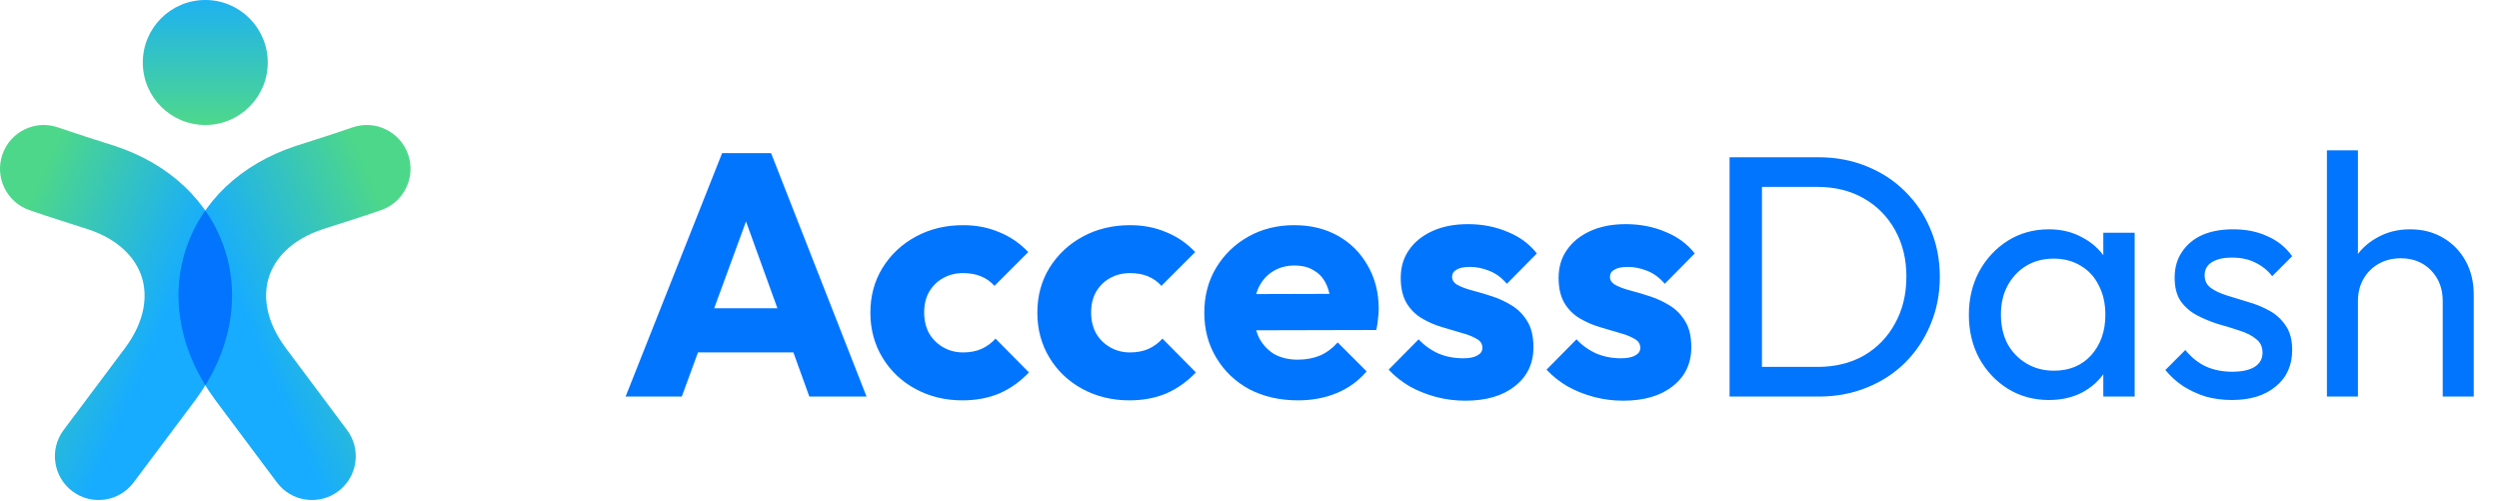
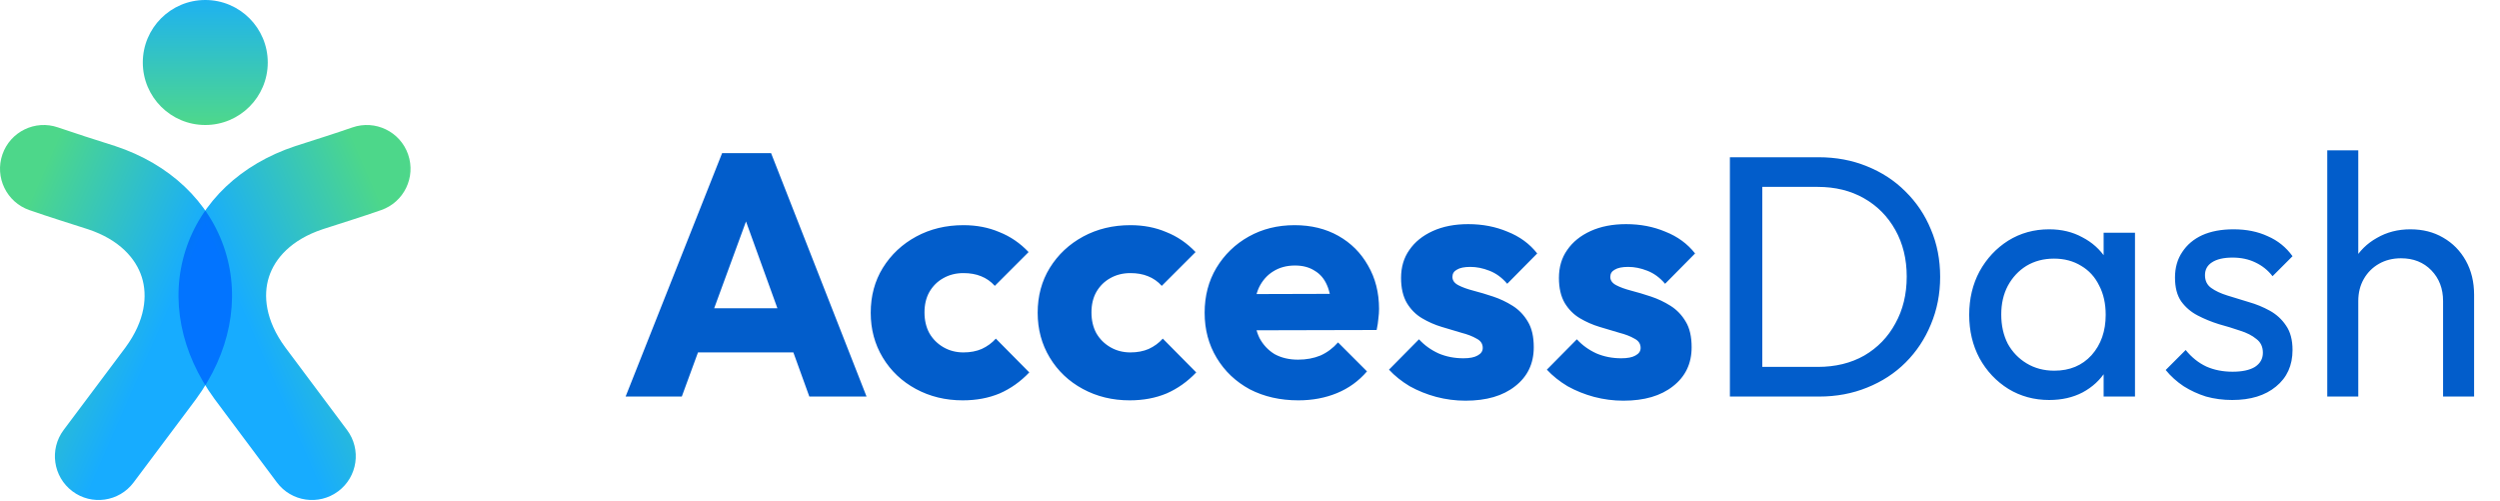
<svg xmlns="http://www.w3.org/2000/svg" width="145" height="29" viewBox="0 0 145 29" fill="none">
  <path fill-rule="evenodd" clip-rule="evenodd" d="M4.199 28.492C5.319 29.333 6.909 29.106 7.749 27.985L10.711 24.035C11.121 23.487 11.343 23.191 11.37 23.154C13.33 20.488 13.965 17.373 13.059 14.528C12.152 11.683 9.832 9.512 6.691 8.474C6.648 8.46 6.138 8.297 5.17 7.987L4.933 7.912C4.417 7.746 3.893 7.572 3.364 7.39C2.04 6.932 0.596 7.636 0.139 8.961C-0.317 10.286 0.385 11.731 1.709 12.188C2.277 12.385 2.838 12.571 3.39 12.747L3.41 12.754C3.968 12.932 4.387 13.066 4.671 13.157C4.815 13.203 4.924 13.238 4.999 13.262C5.04 13.275 5.067 13.284 5.083 13.289C5.1 13.295 5.105 13.296 5.102 13.295C6.938 13.902 7.886 15.001 8.227 16.071C8.568 17.142 8.431 18.587 7.285 20.146C7.287 20.144 7.286 20.145 7.282 20.151C7.276 20.158 7.264 20.175 7.242 20.204C7.209 20.247 7.163 20.31 7.101 20.392C6.979 20.555 6.8 20.793 6.562 21.111L3.693 24.938C2.853 26.059 3.079 27.65 4.199 28.492Z" fill="url(#paint0_linear_1_42)" />
  <path d="M15.536 3.625C15.536 5.627 13.913 7.25 11.911 7.25C9.909 7.25 8.286 5.627 8.286 3.625C8.286 1.623 9.909 0 11.911 0C13.913 0 15.536 1.623 15.536 3.625Z" fill="url(#paint1_linear_1_42)" />
  <g style="mix-blend-mode:multiply">
    <path fill-rule="evenodd" clip-rule="evenodd" d="M19.623 28.495C18.499 29.334 16.907 29.104 16.067 27.981L13.102 24.017C12.692 23.468 12.471 23.172 12.444 23.135C10.49 20.47 9.856 17.361 10.764 14.521C11.672 11.681 13.992 9.515 17.131 8.475C17.174 8.461 17.686 8.296 18.658 7.985L18.894 7.909C19.405 7.745 19.924 7.572 20.448 7.391C21.773 6.932 23.221 7.633 23.68 8.957C24.14 10.282 23.438 11.728 22.112 12.187C21.55 12.382 20.994 12.567 20.447 12.742C19.878 12.925 19.451 13.062 19.162 13.155C19.018 13.201 18.909 13.236 18.834 13.26C18.749 13.288 18.724 13.296 18.73 13.294C16.893 13.902 15.945 14.999 15.604 16.066C15.263 17.133 15.399 18.575 16.543 20.135C16.541 20.133 16.543 20.134 16.549 20.143C16.555 20.151 16.567 20.167 16.586 20.193C16.619 20.236 16.666 20.299 16.727 20.381C16.85 20.546 17.031 20.787 17.272 21.11L20.138 24.942C20.978 26.065 20.748 27.656 19.623 28.495Z" fill="url(#paint2_linear_1_42)" />
  </g>
-   <path d="M36.3 23L41.9 8.88H44.74L50.28 23H46.96L42.72 11.28H43.86L39.56 23H36.3ZM39.48 20.44V17.88H47.18V20.44H39.48ZM55.843 23.22C54.843 23.22 53.936 23 53.123 22.56C52.309 22.12 51.669 21.513 51.203 20.74C50.736 19.967 50.502 19.1 50.502 18.14C50.502 17.167 50.736 16.3 51.203 15.54C51.682 14.767 52.329 14.16 53.142 13.72C53.956 13.28 54.869 13.06 55.883 13.06C56.642 13.06 57.336 13.193 57.962 13.46C58.602 13.713 59.169 14.1 59.663 14.62L57.703 16.58C57.476 16.327 57.209 16.14 56.903 16.02C56.609 15.9 56.269 15.84 55.883 15.84C55.443 15.84 55.049 15.94 54.703 16.14C54.369 16.327 54.102 16.593 53.903 16.94C53.716 17.273 53.623 17.667 53.623 18.12C53.623 18.573 53.716 18.973 53.903 19.32C54.102 19.667 54.376 19.94 54.722 20.14C55.069 20.34 55.456 20.44 55.883 20.44C56.282 20.44 56.636 20.373 56.943 20.24C57.263 20.093 57.536 19.893 57.763 19.64L59.703 21.6C59.196 22.133 58.623 22.54 57.983 22.82C57.343 23.087 56.629 23.22 55.843 23.22ZM65.53 23.22C64.53 23.22 63.623 23 62.81 22.56C61.997 22.12 61.357 21.513 60.89 20.74C60.423 19.967 60.19 19.1 60.19 18.14C60.19 17.167 60.423 16.3 60.89 15.54C61.37 14.767 62.017 14.16 62.83 13.72C63.643 13.28 64.557 13.06 65.57 13.06C66.33 13.06 67.023 13.193 67.65 13.46C68.29 13.713 68.857 14.1 69.35 14.62L67.39 16.58C67.163 16.327 66.897 16.14 66.59 16.02C66.297 15.9 65.957 15.84 65.57 15.84C65.13 15.84 64.737 15.94 64.39 16.14C64.057 16.327 63.79 16.593 63.59 16.94C63.403 17.273 63.31 17.667 63.31 18.12C63.31 18.573 63.403 18.973 63.59 19.32C63.79 19.667 64.063 19.94 64.41 20.14C64.757 20.34 65.143 20.44 65.57 20.44C65.97 20.44 66.323 20.373 66.63 20.24C66.95 20.093 67.223 19.893 67.45 19.64L69.39 21.6C68.883 22.133 68.31 22.54 67.67 22.82C67.03 23.087 66.317 23.22 65.53 23.22ZM75.317 23.22C74.264 23.22 73.324 23.007 72.498 22.58C71.684 22.14 71.044 21.533 70.578 20.76C70.111 19.987 69.877 19.113 69.877 18.14C69.877 17.167 70.104 16.3 70.558 15.54C71.024 14.767 71.651 14.16 72.438 13.72C73.224 13.28 74.111 13.06 75.097 13.06C76.058 13.06 76.904 13.267 77.638 13.68C78.371 14.093 78.944 14.667 79.358 15.4C79.784 16.133 79.998 16.973 79.998 17.92C79.998 18.093 79.984 18.28 79.957 18.48C79.944 18.667 79.911 18.887 79.858 19.14L71.478 19.16V17.06L78.558 17.04L77.237 17.92C77.224 17.36 77.138 16.9 76.978 16.54C76.817 16.167 76.578 15.887 76.257 15.7C75.951 15.5 75.571 15.4 75.118 15.4C74.638 15.4 74.218 15.513 73.858 15.74C73.511 15.953 73.237 16.26 73.037 16.66C72.851 17.06 72.757 17.547 72.757 18.12C72.757 18.693 72.858 19.187 73.058 19.6C73.271 20 73.564 20.313 73.938 20.54C74.324 20.753 74.778 20.86 75.297 20.86C75.778 20.86 76.211 20.78 76.597 20.62C76.984 20.447 77.324 20.193 77.618 19.86L79.297 21.54C78.817 22.1 78.237 22.52 77.558 22.8C76.877 23.08 76.131 23.22 75.317 23.22ZM85.014 23.24C84.441 23.24 83.874 23.167 83.314 23.02C82.768 22.873 82.254 22.667 81.775 22.4C81.308 22.12 80.908 21.8 80.575 21.44L82.314 19.68C82.635 20.027 83.014 20.3 83.454 20.5C83.894 20.687 84.374 20.78 84.894 20.78C85.254 20.78 85.528 20.727 85.715 20.62C85.915 20.513 86.014 20.367 86.014 20.18C86.014 19.94 85.894 19.76 85.654 19.64C85.428 19.507 85.135 19.393 84.775 19.3C84.415 19.193 84.034 19.08 83.635 18.96C83.234 18.84 82.855 18.673 82.495 18.46C82.135 18.247 81.841 17.953 81.615 17.58C81.388 17.193 81.275 16.707 81.275 16.12C81.275 15.493 81.434 14.953 81.754 14.5C82.075 14.033 82.528 13.667 83.115 13.4C83.701 13.133 84.388 13 85.174 13C86.001 13 86.761 13.147 87.454 13.44C88.161 13.72 88.734 14.14 89.174 14.7L87.434 16.46C87.128 16.1 86.781 15.847 86.394 15.7C86.021 15.553 85.654 15.48 85.294 15.48C84.948 15.48 84.688 15.533 84.514 15.64C84.341 15.733 84.254 15.873 84.254 16.06C84.254 16.26 84.368 16.42 84.594 16.54C84.821 16.66 85.115 16.767 85.475 16.86C85.835 16.953 86.215 17.067 86.615 17.2C87.014 17.333 87.394 17.513 87.754 17.74C88.115 17.967 88.408 18.273 88.635 18.66C88.861 19.033 88.975 19.527 88.975 20.14C88.975 21.087 88.615 21.84 87.894 22.4C87.188 22.96 86.228 23.24 85.014 23.24ZM94.175 23.24C93.601 23.24 93.035 23.167 92.475 23.02C91.928 22.873 91.415 22.667 90.935 22.4C90.468 22.12 90.068 21.8 89.735 21.44L91.475 19.68C91.795 20.027 92.175 20.3 92.615 20.5C93.055 20.687 93.535 20.78 94.055 20.78C94.415 20.78 94.688 20.727 94.875 20.62C95.075 20.513 95.175 20.367 95.175 20.18C95.175 19.94 95.055 19.76 94.815 19.64C94.588 19.507 94.295 19.393 93.935 19.3C93.575 19.193 93.195 19.08 92.795 18.96C92.395 18.84 92.015 18.673 91.655 18.46C91.295 18.247 91.001 17.953 90.775 17.58C90.548 17.193 90.435 16.707 90.435 16.12C90.435 15.493 90.595 14.953 90.915 14.5C91.235 14.033 91.688 13.667 92.275 13.4C92.861 13.133 93.548 13 94.335 13C95.161 13 95.921 13.147 96.615 13.44C97.321 13.72 97.895 14.14 98.335 14.7L96.595 16.46C96.288 16.1 95.941 15.847 95.555 15.7C95.181 15.553 94.815 15.48 94.455 15.48C94.108 15.48 93.848 15.533 93.675 15.64C93.501 15.733 93.415 15.873 93.415 16.06C93.415 16.26 93.528 16.42 93.755 16.54C93.981 16.66 94.275 16.767 94.635 16.86C94.995 16.953 95.375 17.067 95.775 17.2C96.175 17.333 96.555 17.513 96.915 17.74C97.275 17.967 97.568 18.273 97.795 18.66C98.021 19.033 98.135 19.527 98.135 20.14C98.135 21.087 97.775 21.84 97.055 22.4C96.348 22.96 95.388 23.24 94.175 23.24ZM101.595 23V21.28H105.455C106.482 21.28 107.382 21.06 108.155 20.62C108.928 20.167 109.528 19.547 109.955 18.76C110.395 17.973 110.615 17.067 110.615 16.04C110.615 15.027 110.395 14.127 109.955 13.34C109.515 12.553 108.908 11.94 108.135 11.5C107.362 11.06 106.468 10.84 105.455 10.84H101.615V9.12H105.495C106.508 9.12 107.442 9.293 108.295 9.64C109.162 9.987 109.908 10.473 110.535 11.1C111.175 11.727 111.668 12.46 112.015 13.3C112.375 14.14 112.555 15.06 112.555 16.06C112.555 17.047 112.375 17.967 112.015 18.82C111.668 19.66 111.182 20.393 110.555 21.02C109.928 21.647 109.182 22.133 108.315 22.48C107.462 22.827 106.535 23 105.535 23H101.595ZM100.355 23V9.12H102.235V23H100.355ZM118.88 23.2C118.013 23.2 117.226 22.987 116.52 22.56C115.813 22.12 115.253 21.527 114.84 20.78C114.44 20.033 114.24 19.193 114.24 18.26C114.24 17.327 114.44 16.487 114.84 15.74C115.253 14.993 115.806 14.4 116.5 13.96C117.206 13.52 118 13.3 118.88 13.3C119.6 13.3 120.24 13.453 120.8 13.76C121.373 14.053 121.833 14.467 122.18 15C122.526 15.52 122.72 16.127 122.76 16.82V19.68C122.72 20.36 122.526 20.967 122.18 21.5C121.846 22.033 121.393 22.453 120.82 22.76C120.26 23.053 119.613 23.2 118.88 23.2ZM119.18 21.5C120.073 21.5 120.793 21.2 121.34 20.6C121.886 19.987 122.16 19.207 122.16 18.26C122.16 17.607 122.033 17.04 121.78 16.56C121.54 16.067 121.193 15.687 120.74 15.42C120.286 15.14 119.76 15 119.16 15C118.56 15 118.026 15.14 117.56 15.42C117.106 15.7 116.746 16.087 116.48 16.58C116.226 17.06 116.1 17.613 116.1 18.24C116.1 18.88 116.226 19.447 116.48 19.94C116.746 20.42 117.113 20.8 117.58 21.08C118.046 21.36 118.58 21.5 119.18 21.5ZM122.04 23V20.44L122.38 18.12L122.04 15.82V13.5H123.86V23H122.04ZM129.5 23.2C128.967 23.2 128.46 23.133 127.98 23C127.513 22.853 127.08 22.653 126.68 22.4C126.28 22.133 125.933 21.82 125.64 21.46L126.8 20.3C127.147 20.727 127.547 21.047 128 21.26C128.453 21.46 128.96 21.56 129.52 21.56C130.08 21.56 130.513 21.467 130.82 21.28C131.127 21.08 131.28 20.807 131.28 20.46C131.28 20.113 131.153 19.847 130.9 19.66C130.66 19.46 130.347 19.3 129.96 19.18C129.573 19.047 129.16 18.92 128.72 18.8C128.293 18.667 127.887 18.5 127.5 18.3C127.113 18.1 126.793 17.827 126.54 17.48C126.3 17.133 126.18 16.673 126.18 16.1C126.18 15.527 126.32 15.033 126.6 14.62C126.88 14.193 127.267 13.867 127.76 13.64C128.267 13.413 128.873 13.3 129.58 13.3C130.327 13.3 130.987 13.433 131.56 13.7C132.147 13.953 132.627 14.34 133 14.86L131.84 16.02C131.573 15.673 131.24 15.407 130.84 15.22C130.453 15.033 130.013 14.94 129.52 14.94C129 14.94 128.6 15.033 128.32 15.22C128.053 15.393 127.92 15.64 127.92 15.96C127.92 16.28 128.04 16.527 128.28 16.7C128.52 16.873 128.833 17.02 129.22 17.14C129.62 17.26 130.033 17.387 130.46 17.52C130.887 17.64 131.293 17.807 131.68 18.02C132.067 18.233 132.38 18.52 132.62 18.88C132.873 19.24 133 19.713 133 20.3C133 21.193 132.68 21.9 132.04 22.42C131.413 22.94 130.567 23.2 129.5 23.2ZM141.735 23V17.46C141.735 16.74 141.509 16.147 141.055 15.68C140.602 15.213 140.015 14.98 139.295 14.98C138.815 14.98 138.389 15.087 138.015 15.3C137.642 15.513 137.349 15.807 137.135 16.18C136.922 16.553 136.815 16.98 136.815 17.46L136.075 17.04C136.075 16.32 136.235 15.68 136.555 15.12C136.875 14.56 137.322 14.12 137.895 13.8C138.469 13.467 139.115 13.3 139.835 13.3C140.555 13.3 141.189 13.46 141.735 13.78C142.295 14.1 142.735 14.547 143.055 15.12C143.375 15.693 143.535 16.353 143.535 17.1V23H141.735ZM135.015 23V8.72H136.815V23H135.015Z" fill="#0275FF" />
+   <path d="M36.3 23L41.9 8.88H44.74L50.28 23H46.96L42.72 11.28H43.86L39.56 23H36.3ZM39.48 20.44V17.88H47.18V20.44H39.48ZM55.862 23.22C54.862 23.22 53.955 23 53.142 22.56C52.329 22.12 51.689 21.513 51.222 20.74C50.755 19.967 50.522 19.1 50.522 18.14C50.522 17.167 50.755 16.3 51.222 15.54C51.702 14.767 52.349 14.16 53.162 13.72C53.975 13.28 54.889 13.06 55.902 13.06C56.662 13.06 57.355 13.193 57.982 13.46C58.622 13.713 59.189 14.1 59.682 14.62L57.722 16.58C57.495 16.327 57.229 16.14 56.922 16.02C56.629 15.9 56.289 15.84 55.902 15.84C55.462 15.84 55.069 15.94 54.722 16.14C54.389 16.327 54.122 16.593 53.922 16.94C53.735 17.273 53.642 17.667 53.642 18.12C53.642 18.573 53.735 18.973 53.922 19.32C54.122 19.667 54.395 19.94 54.742 20.14C55.089 20.34 55.475 20.44 55.902 20.44C56.302 20.44 56.655 20.373 56.962 20.24C57.282 20.093 57.555 19.893 57.782 19.64L59.722 21.6C59.215 22.133 58.642 22.54 58.002 22.82C57.362 23.087 56.649 23.22 55.862 23.22ZM65.549 23.22C64.549 23.22 63.643 23 62.83 22.56C62.016 22.12 61.376 21.513 60.91 20.74C60.443 19.967 60.209 19.1 60.209 18.14C60.209 17.167 60.443 16.3 60.91 15.54C61.389 14.767 62.036 14.16 62.849 13.72C63.663 13.28 64.576 13.06 65.59 13.06C66.35 13.06 67.043 13.193 67.669 13.46C68.309 13.713 68.876 14.1 69.37 14.62L67.409 16.58C67.183 16.327 66.916 16.14 66.609 16.02C66.316 15.9 65.976 15.84 65.59 15.84C65.15 15.84 64.756 15.94 64.409 16.14C64.076 16.327 63.809 16.593 63.609 16.94C63.423 17.273 63.33 17.667 63.33 18.12C63.33 18.573 63.423 18.973 63.609 19.32C63.809 19.667 64.083 19.94 64.43 20.14C64.776 20.34 65.163 20.44 65.59 20.44C65.99 20.44 66.343 20.373 66.65 20.24C66.969 20.093 67.243 19.893 67.469 19.64L69.409 21.6C68.903 22.133 68.329 22.54 67.689 22.82C67.049 23.087 66.336 23.22 65.549 23.22ZM75.337 23.22C74.284 23.22 73.344 23.007 72.517 22.58C71.704 22.14 71.064 21.533 70.597 20.76C70.13 19.987 69.897 19.113 69.897 18.14C69.897 17.167 70.124 16.3 70.577 15.54C71.044 14.767 71.67 14.16 72.457 13.72C73.244 13.28 74.13 13.06 75.117 13.06C76.077 13.06 76.924 13.267 77.657 13.68C78.39 14.093 78.964 14.667 79.377 15.4C79.804 16.133 80.017 16.973 80.017 17.92C80.017 18.093 80.004 18.28 79.977 18.48C79.964 18.667 79.93 18.887 79.877 19.14L71.497 19.16V17.06L78.577 17.04L77.257 17.92C77.244 17.36 77.157 16.9 76.997 16.54C76.837 16.167 76.597 15.887 76.277 15.7C75.97 15.5 75.59 15.4 75.137 15.4C74.657 15.4 74.237 15.513 73.877 15.74C73.53 15.953 73.257 16.26 73.057 16.66C72.87 17.06 72.777 17.547 72.777 18.12C72.777 18.693 72.877 19.187 73.077 19.6C73.29 20 73.584 20.313 73.957 20.54C74.344 20.753 74.797 20.86 75.317 20.86C75.797 20.86 76.23 20.78 76.617 20.62C77.004 20.447 77.344 20.193 77.637 19.86L79.317 21.54C78.837 22.1 78.257 22.52 77.577 22.8C76.897 23.08 76.15 23.22 75.337 23.22ZM85.034 23.24C84.461 23.24 83.894 23.167 83.334 23.02C82.787 22.873 82.274 22.667 81.794 22.4C81.327 22.12 80.927 21.8 80.594 21.44L82.334 19.68C82.654 20.027 83.034 20.3 83.474 20.5C83.914 20.687 84.394 20.78 84.914 20.78C85.274 20.78 85.547 20.727 85.734 20.62C85.934 20.513 86.034 20.367 86.034 20.18C86.034 19.94 85.914 19.76 85.674 19.64C85.447 19.507 85.154 19.393 84.794 19.3C84.434 19.193 84.054 19.08 83.654 18.96C83.254 18.84 82.874 18.673 82.514 18.46C82.154 18.247 81.861 17.953 81.634 17.58C81.407 17.193 81.294 16.707 81.294 16.12C81.294 15.493 81.454 14.953 81.774 14.5C82.094 14.033 82.547 13.667 83.134 13.4C83.721 13.133 84.407 13 85.194 13C86.021 13 86.781 13.147 87.474 13.44C88.181 13.72 88.754 14.14 89.194 14.7L87.454 16.46C87.147 16.1 86.801 15.847 86.414 15.7C86.041 15.553 85.674 15.48 85.314 15.48C84.967 15.48 84.707 15.533 84.534 15.64C84.361 15.733 84.274 15.873 84.274 16.06C84.274 16.26 84.387 16.42 84.614 16.54C84.841 16.66 85.134 16.767 85.494 16.86C85.854 16.953 86.234 17.067 86.634 17.2C87.034 17.333 87.414 17.513 87.774 17.74C88.134 17.967 88.427 18.273 88.654 18.66C88.881 19.033 88.994 19.527 88.994 20.14C88.994 21.087 88.634 21.84 87.914 22.4C87.207 22.96 86.247 23.24 85.034 23.24ZM94.194 23.24C93.621 23.24 93.054 23.167 92.494 23.02C91.948 22.873 91.434 22.667 90.954 22.4C90.488 22.12 90.088 21.8 89.754 21.44L91.494 19.68C91.814 20.027 92.194 20.3 92.634 20.5C93.074 20.687 93.554 20.78 94.074 20.78C94.434 20.78 94.708 20.727 94.894 20.62C95.094 20.513 95.194 20.367 95.194 20.18C95.194 19.94 95.074 19.76 94.834 19.64C94.608 19.507 94.314 19.393 93.954 19.3C93.594 19.193 93.214 19.08 92.814 18.96C92.414 18.84 92.034 18.673 91.674 18.46C91.314 18.247 91.021 17.953 90.794 17.58C90.568 17.193 90.454 16.707 90.454 16.12C90.454 15.493 90.614 14.953 90.934 14.5C91.254 14.033 91.708 13.667 92.294 13.4C92.881 13.133 93.568 13 94.354 13C95.181 13 95.941 13.147 96.634 13.44C97.341 13.72 97.914 14.14 98.354 14.7L96.614 16.46C96.308 16.1 95.961 15.847 95.574 15.7C95.201 15.553 94.834 15.48 94.474 15.48C94.128 15.48 93.868 15.533 93.694 15.64C93.521 15.733 93.434 15.873 93.434 16.06C93.434 16.26 93.548 16.42 93.774 16.54C94.001 16.66 94.294 16.767 94.654 16.86C95.014 16.953 95.394 17.067 95.794 17.2C96.194 17.333 96.574 17.513 96.934 17.74C97.294 17.967 97.588 18.273 97.814 18.66C98.041 19.033 98.154 19.527 98.154 20.14C98.154 21.087 97.794 21.84 97.074 22.4C96.368 22.96 95.408 23.24 94.194 23.24ZM101.614 23V21.28H105.474C106.501 21.28 107.401 21.06 108.174 20.62C108.948 20.167 109.548 19.547 109.974 18.76C110.414 17.973 110.634 17.067 110.634 16.04C110.634 15.027 110.414 14.127 109.974 13.34C109.534 12.553 108.928 11.94 108.154 11.5C107.381 11.06 106.488 10.84 105.474 10.84H101.634V9.12H105.514C106.528 9.12 107.461 9.293 108.314 9.64C109.181 9.987 109.928 10.473 110.554 11.1C111.194 11.727 111.688 12.46 112.034 13.3C112.394 14.14 112.574 15.06 112.574 16.06C112.574 17.047 112.394 17.967 112.034 18.82C111.688 19.66 111.201 20.393 110.574 21.02C109.948 21.647 109.201 22.133 108.334 22.48C107.481 22.827 106.554 23 105.554 23H101.614ZM100.374 23V9.12H102.254V23H100.374ZM118.899 23.2C118.032 23.2 117.246 22.987 116.539 22.56C115.832 22.12 115.272 21.527 114.859 20.78C114.459 20.033 114.259 19.193 114.259 18.26C114.259 17.327 114.459 16.487 114.859 15.74C115.272 14.993 115.826 14.4 116.519 13.96C117.226 13.52 118.019 13.3 118.899 13.3C119.619 13.3 120.259 13.453 120.819 13.76C121.392 14.053 121.852 14.467 122.199 15C122.546 15.52 122.739 16.127 122.779 16.82V19.68C122.739 20.36 122.546 20.967 122.199 21.5C121.866 22.033 121.412 22.453 120.839 22.76C120.279 23.053 119.632 23.2 118.899 23.2ZM119.199 21.5C120.092 21.5 120.812 21.2 121.359 20.6C121.906 19.987 122.179 19.207 122.179 18.26C122.179 17.607 122.052 17.04 121.799 16.56C121.559 16.067 121.212 15.687 120.759 15.42C120.306 15.14 119.779 15 119.179 15C118.579 15 118.046 15.14 117.579 15.42C117.126 15.7 116.766 16.087 116.499 16.58C116.246 17.06 116.119 17.613 116.119 18.24C116.119 18.88 116.246 19.447 116.499 19.94C116.766 20.42 117.132 20.8 117.599 21.08C118.066 21.36 118.599 21.5 119.199 21.5ZM122.059 23V20.44L122.399 18.12L122.059 15.82V13.5H123.879V23H122.059ZM129.52 23.2C128.986 23.2 128.48 23.133 128 23C127.533 22.853 127.1 22.653 126.7 22.4C126.3 22.133 125.953 21.82 125.66 21.46L126.82 20.3C127.166 20.727 127.566 21.047 128.02 21.26C128.473 21.46 128.98 21.56 129.54 21.56C130.1 21.56 130.533 21.467 130.84 21.28C131.146 21.08 131.3 20.807 131.3 20.46C131.3 20.113 131.173 19.847 130.92 19.66C130.68 19.46 130.366 19.3 129.98 19.18C129.593 19.047 129.18 18.92 128.74 18.8C128.313 18.667 127.906 18.5 127.52 18.3C127.133 18.1 126.813 17.827 126.56 17.48C126.32 17.133 126.2 16.673 126.2 16.1C126.2 15.527 126.34 15.033 126.62 14.62C126.9 14.193 127.286 13.867 127.78 13.64C128.286 13.413 128.893 13.3 129.6 13.3C130.346 13.3 131.006 13.433 131.58 13.7C132.166 13.953 132.646 14.34 133.02 14.86L131.86 16.02C131.593 15.673 131.26 15.407 130.86 15.22C130.473 15.033 130.033 14.94 129.54 14.94C129.02 14.94 128.62 15.033 128.34 15.22C128.073 15.393 127.94 15.64 127.94 15.96C127.94 16.28 128.06 16.527 128.3 16.7C128.54 16.873 128.853 17.02 129.24 17.14C129.64 17.26 130.053 17.387 130.48 17.52C130.906 17.64 131.313 17.807 131.7 18.02C132.086 18.233 132.4 18.52 132.64 18.88C132.893 19.24 133.02 19.713 133.02 20.3C133.02 21.193 132.7 21.9 132.06 22.42C131.433 22.94 130.586 23.2 129.52 23.2ZM141.755 23V17.46C141.755 16.74 141.528 16.147 141.075 15.68C140.622 15.213 140.035 14.98 139.315 14.98C138.835 14.98 138.408 15.087 138.035 15.3C137.662 15.513 137.368 15.807 137.155 16.18C136.942 16.553 136.835 16.98 136.835 17.46L136.095 17.04C136.095 16.32 136.255 15.68 136.575 15.12C136.895 14.56 137.342 14.12 137.915 13.8C138.488 13.467 139.135 13.3 139.855 13.3C140.575 13.3 141.208 13.46 141.755 13.78C142.315 14.1 142.755 14.547 143.075 15.12C143.395 15.693 143.555 16.353 143.555 17.1V23H141.755ZM135.035 23V8.72H136.835V23H135.035Z" fill="#025DCB" />
  <defs>
    <linearGradient id="paint0_linear_1_42" x1="6.126" y1="26.396" x2="-2.997" y2="22.391" gradientUnits="userSpaceOnUse">
      <stop stop-color="#17ACFF" />
      <stop offset="1" stop-color="#4DD78A" />
    </linearGradient>
    <linearGradient id="paint1_linear_1_42" x1="11.911" y1="0" x2="11.911" y2="7.25" gradientUnits="userSpaceOnUse">
      <stop stop-color="#1EB2F1" />
      <stop offset="1" stop-color="#4ED88B" />
    </linearGradient>
    <linearGradient id="paint2_linear_1_42" x1="17.699" y1="26.396" x2="26.807" y2="22.407" gradientUnits="userSpaceOnUse">
      <stop stop-color="#17ACFF" />
      <stop offset="1" stop-color="#4DD78A" />
    </linearGradient>
  </defs>
</svg>
